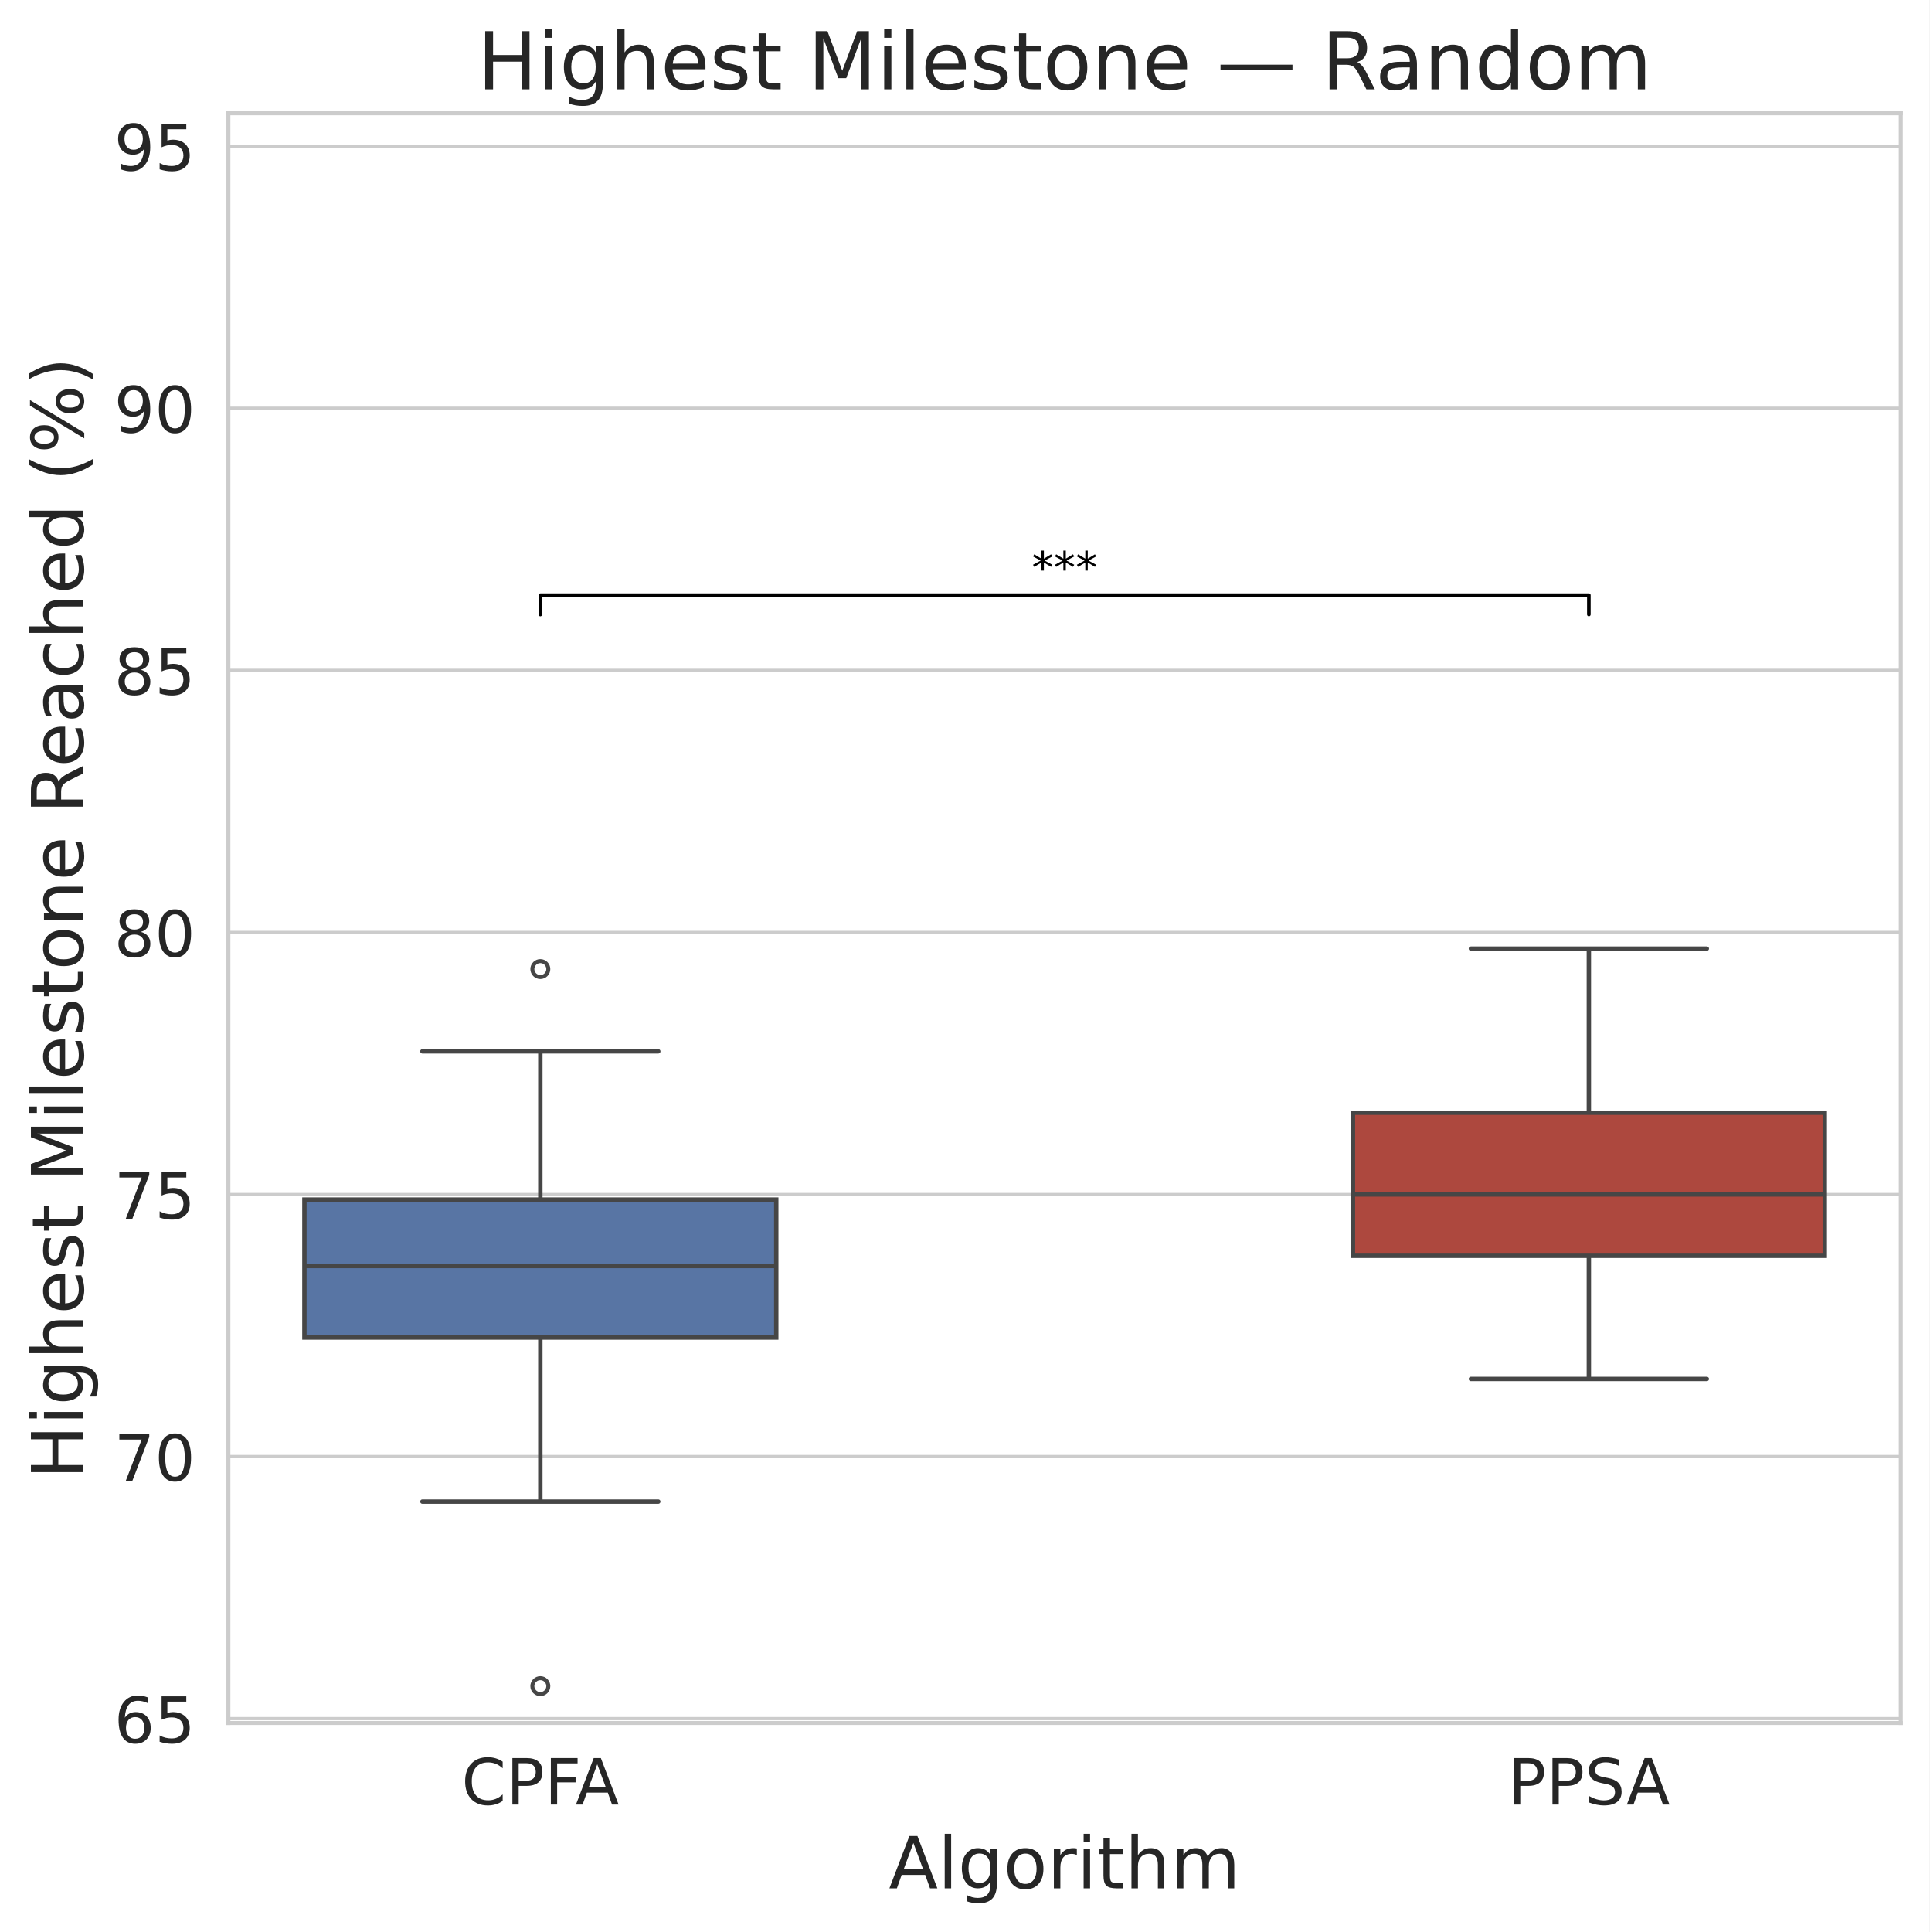
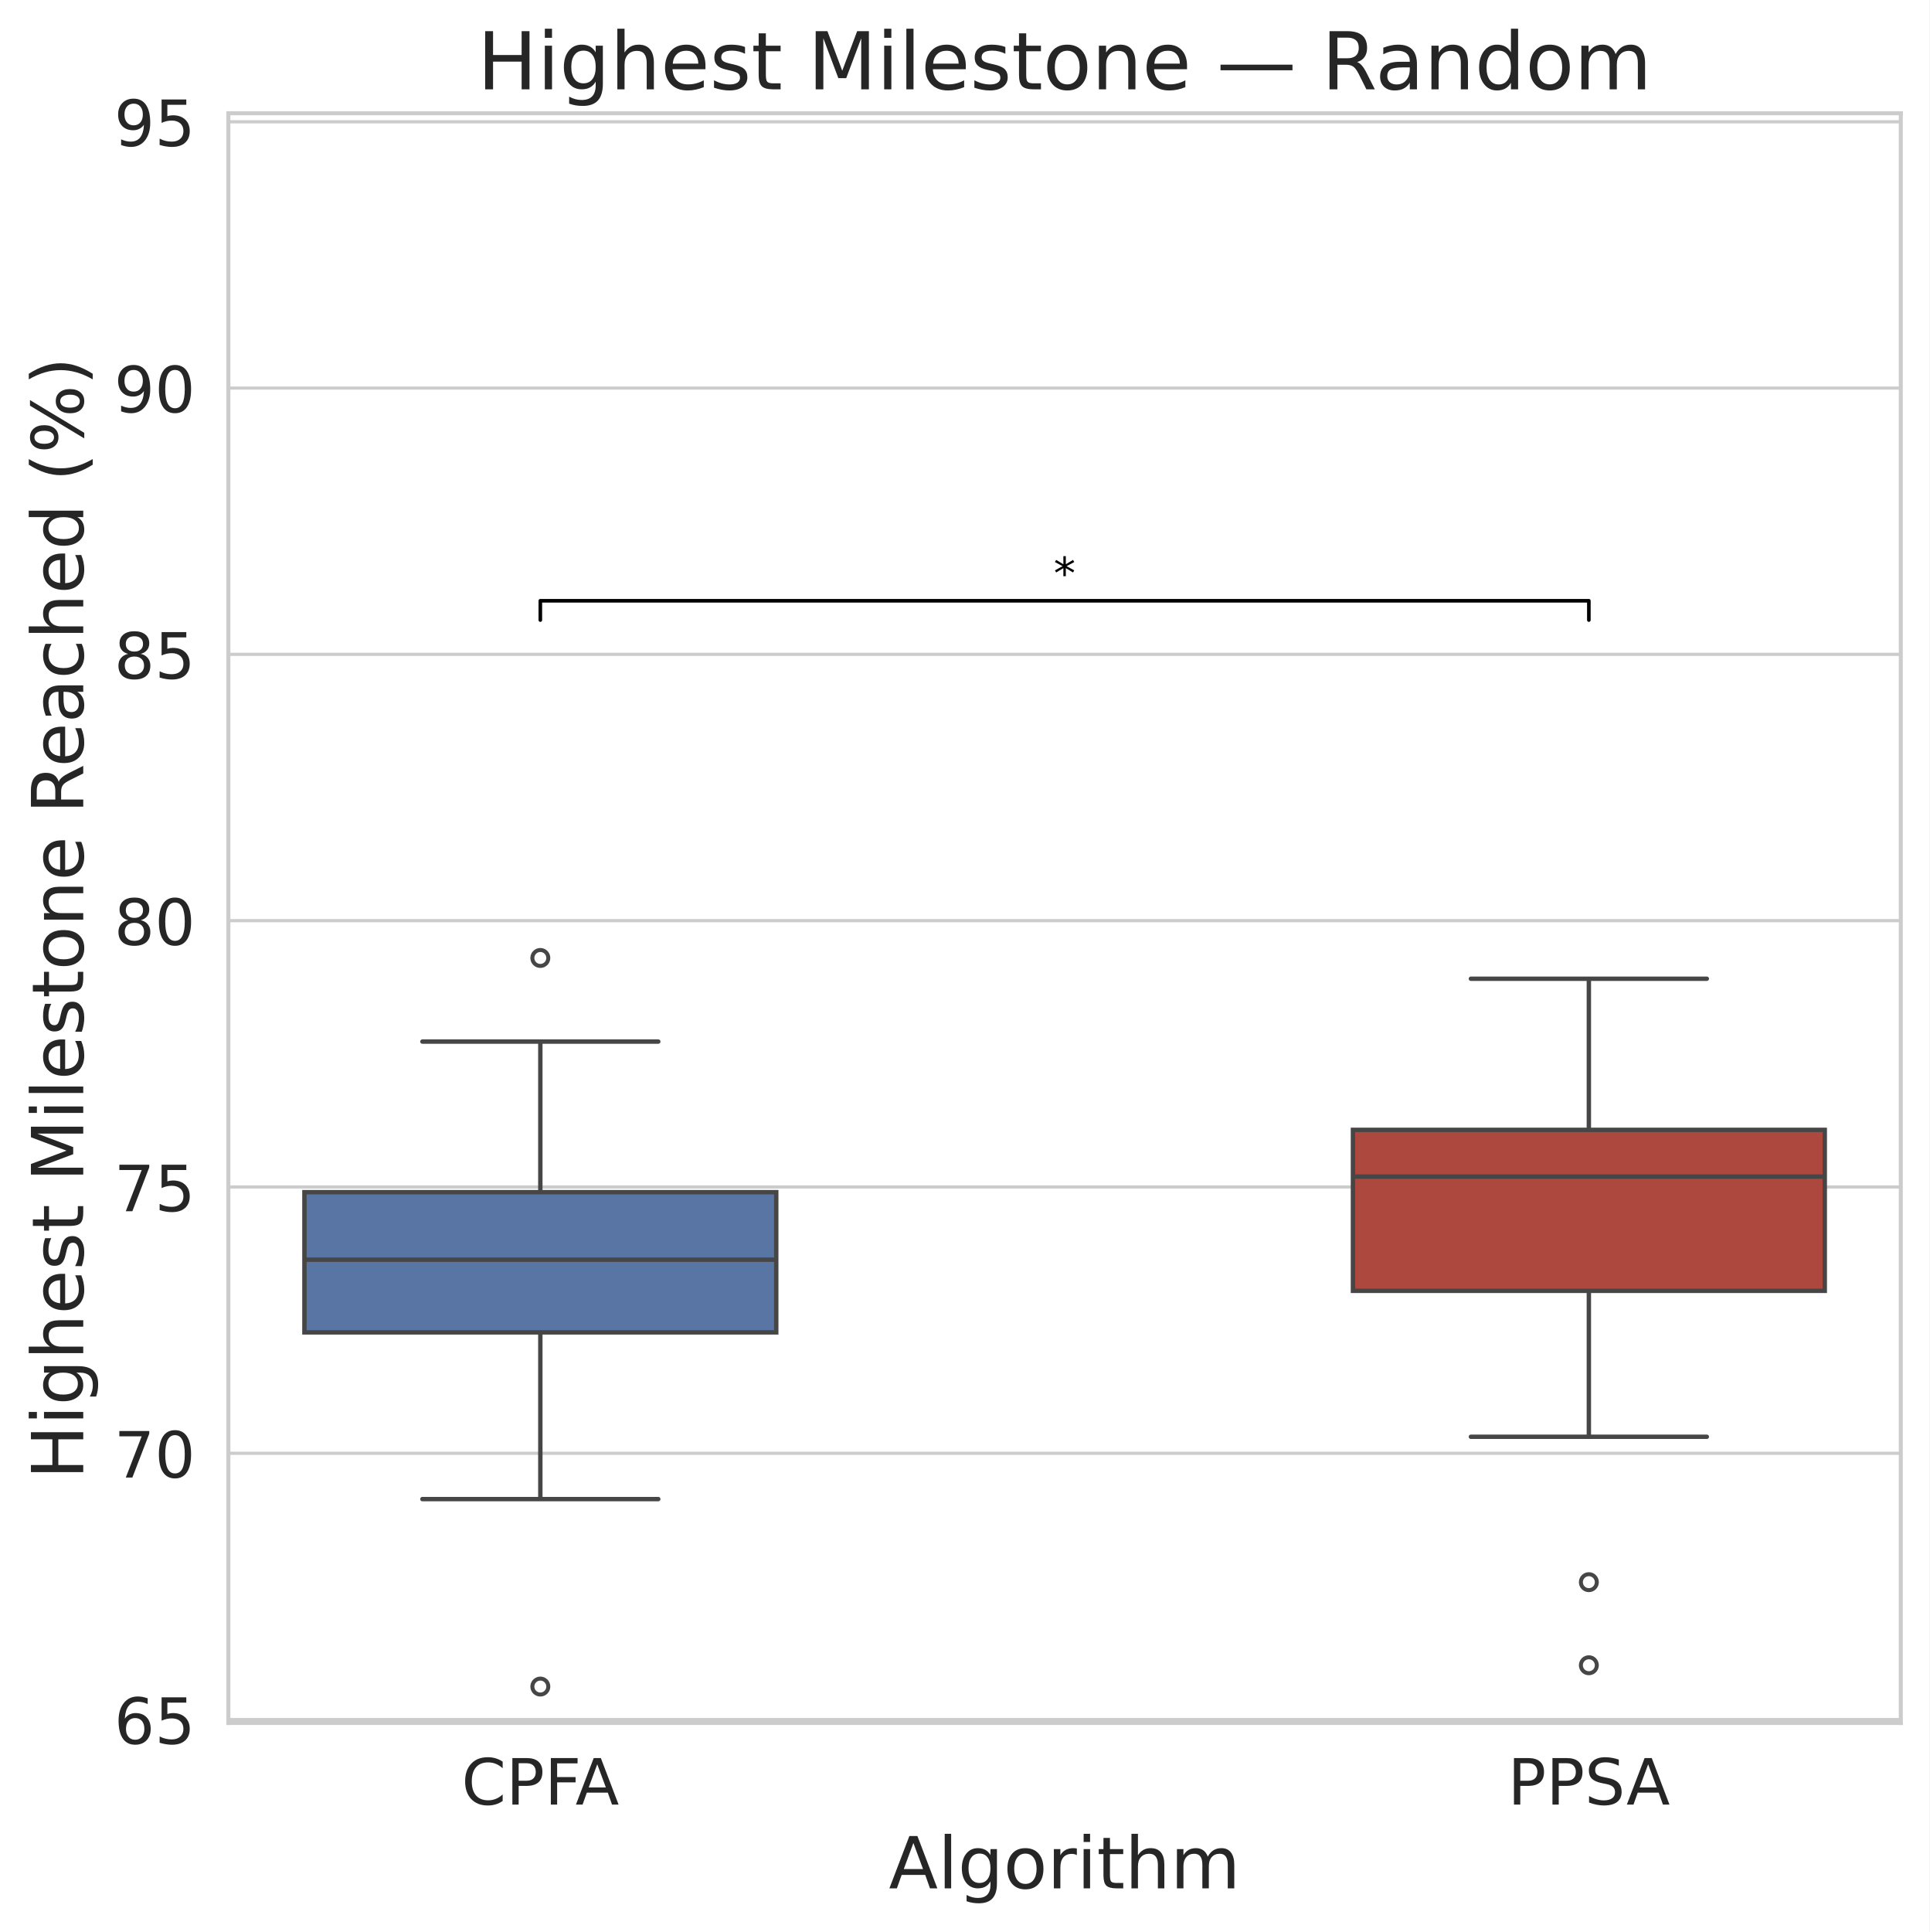
<svg xmlns="http://www.w3.org/2000/svg" xmlns:xlink="http://www.w3.org/1999/xlink" width="483.911pt" height="484.423pt" viewBox="0 0 483.911 484.423" version="1.1">
  <defs>
    <style type="text/css">*{stroke-linejoin: round; stroke-linecap: butt}</style>
  </defs>
  <g id="figure_1">
    <g id="patch_1">
      <path d="M 0 484.423  L 483.911 484.423  L 483.911 0  L 0 0  z " style="fill: #ffffff" />
    </g>
    <g id="axes_1">
      <g id="patch_2">
        <path d="M 57.281 432.017  L 476.711 432.017  L 476.711 28.397  L 57.281 28.397  z " style="fill: #ffffff" />
      </g>
      <g id="matplotlib.axis_1">
        <g id="xtick_1">
          <g id="text_1">
            <g style="fill: #262626" transform="translate(115.7591 452.4744) scale(0.16 -0.16)">
              <defs>
                <path id="DejaVuSans-43" d="M 4122 4306  L 4122 3641  Q 3803 3938 3442 4084  Q 3081 4231 2675 4231  Q 1875 4231 1450 3742  Q 1025 3253 1025 2328  Q 1025 1406 1450 917  Q 1875 428 2675 428  Q 3081 428 3442 575  Q 3803 722 4122 1019  L 4122 359  Q 3791 134 3420 21  Q 3050 -91 2638 -91  Q 1578 -91 968 557  Q 359 1206 359 2328  Q 359 3453 968 4101  Q 1578 4750 2638 4750  Q 3056 4750 3426 4639  Q 3797 4528 4122 4306  z " transform="scale(0.015625)" />
                <path id="DejaVuSans-50" d="M 1259 4147  L 1259 2394  L 2053 2394  Q 2494 2394 2734 2622  Q 2975 2850 2975 3272  Q 2975 3691 2734 3919  Q 2494 4147 2053 4147  L 1259 4147  z M 628 4666  L 2053 4666  Q 2838 4666 3239 4311  Q 3641 3956 3641 3272  Q 3641 2581 3239 2228  Q 2838 1875 2053 1875  L 1259 1875  L 1259 0  L 628 0  L 628 4666  z " transform="scale(0.015625)" />
                <path id="DejaVuSans-46" d="M 628 4666  L 3309 4666  L 3309 4134  L 1259 4134  L 1259 2759  L 3109 2759  L 3109 2228  L 1259 2228  L 1259 0  L 628 0  L 628 4666  z " transform="scale(0.015625)" />
                <path id="DejaVuSans-41" d="M 2188 4044  L 1331 1722  L 3047 1722  L 2188 4044  z M 1831 4666  L 2547 4666  L 4325 0  L 3669 0  L 3244 1197  L 1141 1197  L 716 0  L 50 0  L 1831 4666  z " transform="scale(0.015625)" />
              </defs>
              <use xlink:href="#DejaVuSans-43" />
              <use xlink:href="#DejaVuSans-50" transform="translate(69.82422 0)" />
              <use xlink:href="#DejaVuSans-46" transform="translate(130.127 0)" />
              <use xlink:href="#DejaVuSans-41" transform="translate(178.5215 0)" />
            </g>
          </g>
        </g>
        <g id="xtick_2">
          <g id="text_2">
            <g style="fill: #262626" transform="translate(378.1296 452.4744) scale(0.16 -0.16)">
              <defs>
                <path id="DejaVuSans-53" d="M 3425 4513  L 3425 3897  Q 3066 4069 2747 4153  Q 2428 4238 2131 4238  Q 1616 4238 1336 4038  Q 1056 3838 1056 3469  Q 1056 3159 1242 3001  Q 1428 2844 1947 2747  L 2328 2669  Q 3034 2534 3370 2195  Q 3706 1856 3706 1288  Q 3706 609 3251 259  Q 2797 -91 1919 -91  Q 1588 -91 1214 -16  Q 841 59 441 206  L 441 856  Q 825 641 1194 531  Q 1563 422 1919 422  Q 2459 422 2753 634  Q 3047 847 3047 1241  Q 3047 1584 2836 1778  Q 2625 1972 2144 2069  L 1759 2144  Q 1053 2284 737 2584  Q 422 2884 422 3419  Q 422 4038 858 4394  Q 1294 4750 2059 4750  Q 2388 4750 2728 4690  Q 3069 4631 3425 4513  z " transform="scale(0.015625)" />
              </defs>
              <use xlink:href="#DejaVuSans-50" />
              <use xlink:href="#DejaVuSans-50" transform="translate(60.30273 0)" />
              <use xlink:href="#DejaVuSans-53" transform="translate(120.6055 0)" />
              <use xlink:href="#DejaVuSans-41" transform="translate(185.957 0)" />
            </g>
          </g>
        </g>
        <g id="text_3">
          <g style="fill: #262626" transform="translate(222.9195 473.4791) scale(0.18 -0.18)">
            <defs>
              <path id="DejaVuSans-6c" d="M 603 4863  L 1178 4863  L 1178 0  L 603 0  L 603 4863  z " transform="scale(0.015625)" />
              <path id="DejaVuSans-67" d="M 2906 1791  Q 2906 2416 2648 2759  Q 2391 3103 1925 3103  Q 1463 3103 1205 2759  Q 947 2416 947 1791  Q 947 1169 1205 825  Q 1463 481 1925 481  Q 2391 481 2648 825  Q 2906 1169 2906 1791  z M 3481 434  Q 3481 -459 3084 -895  Q 2688 -1331 1869 -1331  Q 1566 -1331 1297 -1286  Q 1028 -1241 775 -1147  L 775 -588  Q 1028 -725 1275 -790  Q 1522 -856 1778 -856  Q 2344 -856 2625 -561  Q 2906 -266 2906 331  L 2906 616  Q 2728 306 2450 153  Q 2172 0 1784 0  Q 1141 0 747 490  Q 353 981 353 1791  Q 353 2603 747 3093  Q 1141 3584 1784 3584  Q 2172 3584 2450 3431  Q 2728 3278 2906 2969  L 2906 3500  L 3481 3500  L 3481 434  z " transform="scale(0.015625)" />
              <path id="DejaVuSans-6f" d="M 1959 3097  Q 1497 3097 1228 2736  Q 959 2375 959 1747  Q 959 1119 1226 758  Q 1494 397 1959 397  Q 2419 397 2687 759  Q 2956 1122 2956 1747  Q 2956 2369 2687 2733  Q 2419 3097 1959 3097  z M 1959 3584  Q 2709 3584 3137 3096  Q 3566 2609 3566 1747  Q 3566 888 3137 398  Q 2709 -91 1959 -91  Q 1206 -91 779 398  Q 353 888 353 1747  Q 353 2609 779 3096  Q 1206 3584 1959 3584  z " transform="scale(0.015625)" />
              <path id="DejaVuSans-72" d="M 2631 2963  Q 2534 3019 2420 3045  Q 2306 3072 2169 3072  Q 1681 3072 1420 2755  Q 1159 2438 1159 1844  L 1159 0  L 581 0  L 581 3500  L 1159 3500  L 1159 2956  Q 1341 3275 1631 3429  Q 1922 3584 2338 3584  Q 2397 3584 2469 3576  Q 2541 3569 2628 3553  L 2631 2963  z " transform="scale(0.015625)" />
              <path id="DejaVuSans-69" d="M 603 3500  L 1178 3500  L 1178 0  L 603 0  L 603 3500  z M 603 4863  L 1178 4863  L 1178 4134  L 603 4134  L 603 4863  z " transform="scale(0.015625)" />
              <path id="DejaVuSans-74" d="M 1172 4494  L 1172 3500  L 2356 3500  L 2356 3053  L 1172 3053  L 1172 1153  Q 1172 725 1289 603  Q 1406 481 1766 481  L 2356 481  L 2356 0  L 1766 0  Q 1100 0 847 248  Q 594 497 594 1153  L 594 3053  L 172 3053  L 172 3500  L 594 3500  L 594 4494  L 1172 4494  z " transform="scale(0.015625)" />
              <path id="DejaVuSans-68" d="M 3513 2113  L 3513 0  L 2938 0  L 2938 2094  Q 2938 2591 2744 2837  Q 2550 3084 2163 3084  Q 1697 3084 1428 2787  Q 1159 2491 1159 1978  L 1159 0  L 581 0  L 581 4863  L 1159 4863  L 1159 2956  Q 1366 3272 1645 3428  Q 1925 3584 2291 3584  Q 2894 3584 3203 3211  Q 3513 2838 3513 2113  z " transform="scale(0.015625)" />
              <path id="DejaVuSans-6d" d="M 3328 2828  Q 3544 3216 3844 3400  Q 4144 3584 4550 3584  Q 5097 3584 5394 3201  Q 5691 2819 5691 2113  L 5691 0  L 5113 0  L 5113 2094  Q 5113 2597 4934 2840  Q 4756 3084 4391 3084  Q 3944 3084 3684 2787  Q 3425 2491 3425 1978  L 3425 0  L 2847 0  L 2847 2094  Q 2847 2600 2669 2842  Q 2491 3084 2119 3084  Q 1678 3084 1418 2786  Q 1159 2488 1159 1978  L 1159 0  L 581 0  L 581 3500  L 1159 3500  L 1159 2956  Q 1356 3278 1631 3431  Q 1906 3584 2284 3584  Q 2666 3584 2933 3390  Q 3200 3197 3328 2828  z " transform="scale(0.015625)" />
            </defs>
            <use xlink:href="#DejaVuSans-41" />
            <use xlink:href="#DejaVuSans-6c" transform="translate(68.4082 0)" />
            <use xlink:href="#DejaVuSans-67" transform="translate(96.19141 0)" />
            <use xlink:href="#DejaVuSans-6f" transform="translate(159.668 0)" />
            <use xlink:href="#DejaVuSans-72" transform="translate(220.8496 0)" />
            <use xlink:href="#DejaVuSans-69" transform="translate(261.9629 0)" />
            <use xlink:href="#DejaVuSans-74" transform="translate(289.7461 0)" />
            <use xlink:href="#DejaVuSans-68" transform="translate(328.9551 0)" />
            <use xlink:href="#DejaVuSans-6d" transform="translate(392.334 0)" />
          </g>
        </g>
      </g>
      <g id="matplotlib.axis_2">
        <g id="ytick_1">
          <g id="line2d_1">
-             <path d="M 57.281 430.919  L 476.711 430.919  " clip-path="url(#p1317fec017)" style="fill: none; stroke: #cccccc; stroke-width: 0.8; stroke-linecap: round" />
+             <path d="M 57.281 431.162  L 476.711 431.162  " clip-path="url(#pfc8e6a5d94)" style="fill: none; stroke: #cccccc; stroke-width: 0.8; stroke-linecap: round" />
          </g>
          <g id="text_4">
-             <g style="fill: #262626" transform="translate(28.62063 436.9982) scale(0.16 -0.16)">
+             <g style="fill: #262626" transform="translate(28.62063 437.241) scale(0.16 -0.16)">
              <defs>
                <path id="DejaVuSans-36" d="M 2113 2584  Q 1688 2584 1439 2293  Q 1191 2003 1191 1497  Q 1191 994 1439 701  Q 1688 409 2113 409  Q 2538 409 2786 701  Q 3034 994 3034 1497  Q 3034 2003 2786 2293  Q 2538 2584 2113 2584  z M 3366 4563  L 3366 3988  Q 3128 4100 2886 4159  Q 2644 4219 2406 4219  Q 1781 4219 1451 3797  Q 1122 3375 1075 2522  Q 1259 2794 1537 2939  Q 1816 3084 2150 3084  Q 2853 3084 3261 2657  Q 3669 2231 3669 1497  Q 3669 778 3244 343  Q 2819 -91 2113 -91  Q 1303 -91 875 529  Q 447 1150 447 2328  Q 447 3434 972 4092  Q 1497 4750 2381 4750  Q 2619 4750 2861 4703  Q 3103 4656 3366 4563  z " transform="scale(0.015625)" />
                <path id="DejaVuSans-35" d="M 691 4666  L 3169 4666  L 3169 4134  L 1269 4134  L 1269 2991  Q 1406 3038 1543 3061  Q 1681 3084 1819 3084  Q 2600 3084 3056 2656  Q 3513 2228 3513 1497  Q 3513 744 3044 326  Q 2575 -91 1722 -91  Q 1428 -91 1123 -41  Q 819 9 494 109  L 494 744  Q 775 591 1075 516  Q 1375 441 1709 441  Q 2250 441 2565 725  Q 2881 1009 2881 1497  Q 2881 1984 2565 2268  Q 2250 2553 1709 2553  Q 1456 2553 1204 2497  Q 953 2441 691 2322  L 691 4666  z " transform="scale(0.015625)" />
              </defs>
              <use xlink:href="#DejaVuSans-36" />
              <use xlink:href="#DejaVuSans-35" transform="translate(63.62305 0)" />
            </g>
          </g>
        </g>
        <g id="ytick_2">
          <g id="line2d_2">
-             <path d="M 57.281 365.208  L 476.711 365.208  " clip-path="url(#p1317fec017)" style="fill: none; stroke: #cccccc; stroke-width: 0.8; stroke-linecap: round" />
+             <path d="M 57.281 364.391  L 476.711 364.391  " clip-path="url(#pfc8e6a5d94)" style="fill: none; stroke: #cccccc; stroke-width: 0.8; stroke-linecap: round" />
          </g>
          <g id="text_5">
-             <g style="fill: #262626" transform="translate(28.62063 371.2867) scale(0.16 -0.16)">
+             <g style="fill: #262626" transform="translate(28.62063 370.4695) scale(0.16 -0.16)">
              <defs>
                <path id="DejaVuSans-37" d="M 525 4666  L 3525 4666  L 3525 4397  L 1831 0  L 1172 0  L 2766 4134  L 525 4134  L 525 4666  z " transform="scale(0.015625)" />
                <path id="DejaVuSans-30" d="M 2034 4250  Q 1547 4250 1301 3770  Q 1056 3291 1056 2328  Q 1056 1369 1301 889  Q 1547 409 2034 409  Q 2525 409 2770 889  Q 3016 1369 3016 2328  Q 3016 3291 2770 3770  Q 2525 4250 2034 4250  z M 2034 4750  Q 2819 4750 3233 4129  Q 3647 3509 3647 2328  Q 3647 1150 3233 529  Q 2819 -91 2034 -91  Q 1250 -91 836 529  Q 422 1150 422 2328  Q 422 3509 836 4129  Q 1250 4750 2034 4750  z " transform="scale(0.015625)" />
              </defs>
              <use xlink:href="#DejaVuSans-37" />
              <use xlink:href="#DejaVuSans-30" transform="translate(63.62305 0)" />
            </g>
          </g>
        </g>
        <g id="ytick_3">
          <g id="line2d_3">
-             <path d="M 57.281 299.496  L 476.711 299.496  " clip-path="url(#p1317fec017)" style="fill: none; stroke: #cccccc; stroke-width: 0.8; stroke-linecap: round" />
+             <path d="M 57.281 297.619  L 476.711 297.619  " clip-path="url(#pfc8e6a5d94)" style="fill: none; stroke: #cccccc; stroke-width: 0.8; stroke-linecap: round" />
          </g>
          <g id="text_6">
-             <g style="fill: #262626" transform="translate(28.62063 305.5752) scale(0.16 -0.16)">
+             <g style="fill: #262626" transform="translate(28.62063 303.6981) scale(0.16 -0.16)">
              <use xlink:href="#DejaVuSans-37" />
              <use xlink:href="#DejaVuSans-35" transform="translate(63.62305 0)" />
            </g>
          </g>
        </g>
        <g id="ytick_4">
          <g id="line2d_4">
-             <path d="M 57.281 233.785  L 476.711 233.785  " clip-path="url(#p1317fec017)" style="fill: none; stroke: #cccccc; stroke-width: 0.8; stroke-linecap: round" />
+             <path d="M 57.281 230.848  L 476.711 230.848  " clip-path="url(#pfc8e6a5d94)" style="fill: none; stroke: #cccccc; stroke-width: 0.8; stroke-linecap: round" />
          </g>
          <g id="text_7">
-             <g style="fill: #262626" transform="translate(28.62063 239.8636) scale(0.16 -0.16)">
+             <g style="fill: #262626" transform="translate(28.62063 236.9266) scale(0.16 -0.16)">
              <defs>
                <path id="DejaVuSans-38" d="M 2034 2216  Q 1584 2216 1326 1975  Q 1069 1734 1069 1313  Q 1069 891 1326 650  Q 1584 409 2034 409  Q 2484 409 2743 651  Q 3003 894 3003 1313  Q 3003 1734 2745 1975  Q 2488 2216 2034 2216  z M 1403 2484  Q 997 2584 770 2862  Q 544 3141 544 3541  Q 544 4100 942 4425  Q 1341 4750 2034 4750  Q 2731 4750 3128 4425  Q 3525 4100 3525 3541  Q 3525 3141 3298 2862  Q 3072 2584 2669 2484  Q 3125 2378 3379 2068  Q 3634 1759 3634 1313  Q 3634 634 3220 271  Q 2806 -91 2034 -91  Q 1263 -91 848 271  Q 434 634 434 1313  Q 434 1759 690 2068  Q 947 2378 1403 2484  z M 1172 3481  Q 1172 3119 1398 2916  Q 1625 2713 2034 2713  Q 2441 2713 2670 2916  Q 2900 3119 2900 3481  Q 2900 3844 2670 4047  Q 2441 4250 2034 4250  Q 1625 4250 1398 4047  Q 1172 3844 1172 3481  z " transform="scale(0.015625)" />
              </defs>
              <use xlink:href="#DejaVuSans-38" />
              <use xlink:href="#DejaVuSans-30" transform="translate(63.62305 0)" />
            </g>
          </g>
        </g>
        <g id="ytick_5">
          <g id="line2d_5">
-             <path d="M 57.281 168.073  L 476.711 168.073  " clip-path="url(#p1317fec017)" style="fill: none; stroke: #cccccc; stroke-width: 0.8; stroke-linecap: round" />
+             <path d="M 57.281 164.076  L 476.711 164.076  " clip-path="url(#pfc8e6a5d94)" style="fill: none; stroke: #cccccc; stroke-width: 0.8; stroke-linecap: round" />
          </g>
          <g id="text_8">
-             <g style="fill: #262626" transform="translate(28.62063 174.1521) scale(0.16 -0.16)">
+             <g style="fill: #262626" transform="translate(28.62063 170.1552) scale(0.16 -0.16)">
              <use xlink:href="#DejaVuSans-38" />
              <use xlink:href="#DejaVuSans-35" transform="translate(63.62305 0)" />
            </g>
          </g>
        </g>
        <g id="ytick_6">
          <g id="line2d_6">
-             <path d="M 57.281 102.362  L 476.711 102.362  " clip-path="url(#p1317fec017)" style="fill: none; stroke: #cccccc; stroke-width: 0.8; stroke-linecap: round" />
+             <path d="M 57.281 97.305  L 476.711 97.305  " clip-path="url(#pfc8e6a5d94)" style="fill: none; stroke: #cccccc; stroke-width: 0.8; stroke-linecap: round" />
          </g>
          <g id="text_9">
-             <g style="fill: #262626" transform="translate(28.62063 108.4405) scale(0.16 -0.16)">
+             <g style="fill: #262626" transform="translate(28.62063 103.3838) scale(0.16 -0.16)">
              <defs>
                <path id="DejaVuSans-39" d="M 703 97  L 703 672  Q 941 559 1184 500  Q 1428 441 1663 441  Q 2288 441 2617 861  Q 2947 1281 2994 2138  Q 2813 1869 2534 1725  Q 2256 1581 1919 1581  Q 1219 1581 811 2004  Q 403 2428 403 3163  Q 403 3881 828 4315  Q 1253 4750 1959 4750  Q 2769 4750 3195 4129  Q 3622 3509 3622 2328  Q 3622 1225 3098 567  Q 2575 -91 1691 -91  Q 1453 -91 1209 -44  Q 966 3 703 97  z M 1959 2075  Q 2384 2075 2632 2365  Q 2881 2656 2881 3163  Q 2881 3666 2632 3958  Q 2384 4250 1959 4250  Q 1534 4250 1286 3958  Q 1038 3666 1038 3163  Q 1038 2656 1286 2365  Q 1534 2075 1959 2075  z " transform="scale(0.015625)" />
              </defs>
              <use xlink:href="#DejaVuSans-39" />
              <use xlink:href="#DejaVuSans-30" transform="translate(63.62305 0)" />
            </g>
          </g>
        </g>
        <g id="ytick_7">
          <g id="line2d_7">
-             <path d="M 57.281 36.65  L 476.711 36.65  " clip-path="url(#p1317fec017)" style="fill: none; stroke: #cccccc; stroke-width: 0.8; stroke-linecap: round" />
+             <path d="M 57.281 30.534  L 476.711 30.534  " clip-path="url(#pfc8e6a5d94)" style="fill: none; stroke: #cccccc; stroke-width: 0.8; stroke-linecap: round" />
          </g>
          <g id="text_10">
-             <g style="fill: #262626" transform="translate(28.62063 42.72899) scale(0.16 -0.16)">
+             <g style="fill: #262626" transform="translate(28.62063 36.61231) scale(0.16 -0.16)">
              <use xlink:href="#DejaVuSans-39" />
              <use xlink:href="#DejaVuSans-35" transform="translate(63.62305 0)" />
            </g>
          </g>
        </g>
        <g id="text_11">
          <g style="fill: #262626" transform="translate(20.87719 370.8769) rotate(-90) scale(0.18 -0.18)">
            <defs>
              <path id="DejaVuSans-48" d="M 628 4666  L 1259 4666  L 1259 2753  L 3553 2753  L 3553 4666  L 4184 4666  L 4184 0  L 3553 0  L 3553 2222  L 1259 2222  L 1259 0  L 628 0  L 628 4666  z " transform="scale(0.015625)" />
              <path id="DejaVuSans-65" d="M 3597 1894  L 3597 1613  L 953 1613  Q 991 1019 1311 708  Q 1631 397 2203 397  Q 2534 397 2845 478  Q 3156 559 3463 722  L 3463 178  Q 3153 47 2828 -22  Q 2503 -91 2169 -91  Q 1331 -91 842 396  Q 353 884 353 1716  Q 353 2575 817 3079  Q 1281 3584 2069 3584  Q 2775 3584 3186 3129  Q 3597 2675 3597 1894  z M 3022 2063  Q 3016 2534 2758 2815  Q 2500 3097 2075 3097  Q 1594 3097 1305 2825  Q 1016 2553 972 2059  L 3022 2063  z " transform="scale(0.015625)" />
              <path id="DejaVuSans-73" d="M 2834 3397  L 2834 2853  Q 2591 2978 2328 3040  Q 2066 3103 1784 3103  Q 1356 3103 1142 2972  Q 928 2841 928 2578  Q 928 2378 1081 2264  Q 1234 2150 1697 2047  L 1894 2003  Q 2506 1872 2764 1633  Q 3022 1394 3022 966  Q 3022 478 2636 193  Q 2250 -91 1575 -91  Q 1294 -91 989 -36  Q 684 19 347 128  L 347 722  Q 666 556 975 473  Q 1284 391 1588 391  Q 1994 391 2212 530  Q 2431 669 2431 922  Q 2431 1156 2273 1281  Q 2116 1406 1581 1522  L 1381 1569  Q 847 1681 609 1914  Q 372 2147 372 2553  Q 372 3047 722 3315  Q 1072 3584 1716 3584  Q 2034 3584 2315 3537  Q 2597 3491 2834 3397  z " transform="scale(0.015625)" />
              <path id="DejaVuSans-20" transform="scale(0.015625)" />
              <path id="DejaVuSans-4d" d="M 628 4666  L 1569 4666  L 2759 1491  L 3956 4666  L 4897 4666  L 4897 0  L 4281 0  L 4281 4097  L 3078 897  L 2444 897  L 1241 4097  L 1241 0  L 628 0  L 628 4666  z " transform="scale(0.015625)" />
              <path id="DejaVuSans-6e" d="M 3513 2113  L 3513 0  L 2938 0  L 2938 2094  Q 2938 2591 2744 2837  Q 2550 3084 2163 3084  Q 1697 3084 1428 2787  Q 1159 2491 1159 1978  L 1159 0  L 581 0  L 581 3500  L 1159 3500  L 1159 2956  Q 1366 3272 1645 3428  Q 1925 3584 2291 3584  Q 2894 3584 3203 3211  Q 3513 2838 3513 2113  z " transform="scale(0.015625)" />
              <path id="DejaVuSans-52" d="M 2841 2188  Q 3044 2119 3236 1894  Q 3428 1669 3622 1275  L 4263 0  L 3584 0  L 2988 1197  Q 2756 1666 2539 1819  Q 2322 1972 1947 1972  L 1259 1972  L 1259 0  L 628 0  L 628 4666  L 2053 4666  Q 2853 4666 3247 4331  Q 3641 3997 3641 3322  Q 3641 2881 3436 2590  Q 3231 2300 2841 2188  z M 1259 4147  L 1259 2491  L 2053 2491  Q 2509 2491 2742 2702  Q 2975 2913 2975 3322  Q 2975 3731 2742 3939  Q 2509 4147 2053 4147  L 1259 4147  z " transform="scale(0.015625)" />
              <path id="DejaVuSans-61" d="M 2194 1759  Q 1497 1759 1228 1600  Q 959 1441 959 1056  Q 959 750 1161 570  Q 1363 391 1709 391  Q 2188 391 2477 730  Q 2766 1069 2766 1631  L 2766 1759  L 2194 1759  z M 3341 1997  L 3341 0  L 2766 0  L 2766 531  Q 2569 213 2275 61  Q 1981 -91 1556 -91  Q 1019 -91 701 211  Q 384 513 384 1019  Q 384 1609 779 1909  Q 1175 2209 1959 2209  L 2766 2209  L 2766 2266  Q 2766 2663 2505 2880  Q 2244 3097 1772 3097  Q 1472 3097 1187 3025  Q 903 2953 641 2809  L 641 3341  Q 956 3463 1253 3523  Q 1550 3584 1831 3584  Q 2591 3584 2966 3190  Q 3341 2797 3341 1997  z " transform="scale(0.015625)" />
              <path id="DejaVuSans-63" d="M 3122 3366  L 3122 2828  Q 2878 2963 2633 3030  Q 2388 3097 2138 3097  Q 1578 3097 1268 2742  Q 959 2388 959 1747  Q 959 1106 1268 751  Q 1578 397 2138 397  Q 2388 397 2633 464  Q 2878 531 3122 666  L 3122 134  Q 2881 22 2623 -34  Q 2366 -91 2075 -91  Q 1284 -91 818 406  Q 353 903 353 1747  Q 353 2603 823 3093  Q 1294 3584 2113 3584  Q 2378 3584 2631 3529  Q 2884 3475 3122 3366  z " transform="scale(0.015625)" />
              <path id="DejaVuSans-64" d="M 2906 2969  L 2906 4863  L 3481 4863  L 3481 0  L 2906 0  L 2906 525  Q 2725 213 2448 61  Q 2172 -91 1784 -91  Q 1150 -91 751 415  Q 353 922 353 1747  Q 353 2572 751 3078  Q 1150 3584 1784 3584  Q 2172 3584 2448 3432  Q 2725 3281 2906 2969  z M 947 1747  Q 947 1113 1208 752  Q 1469 391 1925 391  Q 2381 391 2643 752  Q 2906 1113 2906 1747  Q 2906 2381 2643 2742  Q 2381 3103 1925 3103  Q 1469 3103 1208 2742  Q 947 2381 947 1747  z " transform="scale(0.015625)" />
              <path id="DejaVuSans-28" d="M 1984 4856  Q 1566 4138 1362 3434  Q 1159 2731 1159 2009  Q 1159 1288 1364 580  Q 1569 -128 1984 -844  L 1484 -844  Q 1016 -109 783 600  Q 550 1309 550 2009  Q 550 2706 781 3412  Q 1013 4119 1484 4856  L 1984 4856  z " transform="scale(0.015625)" />
              <path id="DejaVuSans-25" d="M 4653 2053  Q 4381 2053 4226 1822  Q 4072 1591 4072 1178  Q 4072 772 4226 539  Q 4381 306 4653 306  Q 4919 306 5073 539  Q 5228 772 5228 1178  Q 5228 1588 5073 1820  Q 4919 2053 4653 2053  z M 4653 2450  Q 5147 2450 5437 2106  Q 5728 1763 5728 1178  Q 5728 594 5436 251  Q 5144 -91 4653 -91  Q 4153 -91 3862 251  Q 3572 594 3572 1178  Q 3572 1766 3864 2108  Q 4156 2450 4653 2450  z M 1428 4353  Q 1159 4353 1004 4120  Q 850 3888 850 3481  Q 850 3069 1003 2837  Q 1156 2606 1428 2606  Q 1700 2606 1854 2837  Q 2009 3069 2009 3481  Q 2009 3884 1853 4118  Q 1697 4353 1428 4353  z M 4250 4750  L 4750 4750  L 1831 -91  L 1331 -91  L 4250 4750  z M 1428 4750  Q 1922 4750 2215 4408  Q 2509 4066 2509 3481  Q 2509 2891 2217 2550  Q 1925 2209 1428 2209  Q 931 2209 642 2551  Q 353 2894 353 3481  Q 353 4063 643 4406  Q 934 4750 1428 4750  z " transform="scale(0.015625)" />
              <path id="DejaVuSans-29" d="M 513 4856  L 1013 4856  Q 1481 4119 1714 3412  Q 1947 2706 1947 2009  Q 1947 1309 1714 600  Q 1481 -109 1013 -844  L 513 -844  Q 928 -128 1133 580  Q 1338 1288 1338 2009  Q 1338 2731 1133 3434  Q 928 4138 513 4856  z " transform="scale(0.015625)" />
            </defs>
            <use xlink:href="#DejaVuSans-48" />
            <use xlink:href="#DejaVuSans-69" transform="translate(75.19531 0)" />
            <use xlink:href="#DejaVuSans-67" transform="translate(102.9785 0)" />
            <use xlink:href="#DejaVuSans-68" transform="translate(166.4551 0)" />
            <use xlink:href="#DejaVuSans-65" transform="translate(229.834 0)" />
            <use xlink:href="#DejaVuSans-73" transform="translate(291.3574 0)" />
            <use xlink:href="#DejaVuSans-74" transform="translate(343.457 0)" />
            <use xlink:href="#DejaVuSans-20" transform="translate(382.666 0)" />
            <use xlink:href="#DejaVuSans-4d" transform="translate(414.4531 0)" />
            <use xlink:href="#DejaVuSans-69" transform="translate(500.7324 0)" />
            <use xlink:href="#DejaVuSans-6c" transform="translate(528.5156 0)" />
            <use xlink:href="#DejaVuSans-65" transform="translate(556.2988 0)" />
            <use xlink:href="#DejaVuSans-73" transform="translate(617.8223 0)" />
            <use xlink:href="#DejaVuSans-74" transform="translate(669.9219 0)" />
            <use xlink:href="#DejaVuSans-6f" transform="translate(709.1309 0)" />
            <use xlink:href="#DejaVuSans-6e" transform="translate(770.3125 0)" />
            <use xlink:href="#DejaVuSans-65" transform="translate(833.6914 0)" />
            <use xlink:href="#DejaVuSans-20" transform="translate(895.2148 0)" />
            <use xlink:href="#DejaVuSans-52" transform="translate(927.002 0)" />
            <use xlink:href="#DejaVuSans-65" transform="translate(991.9844 0)" />
            <use xlink:href="#DejaVuSans-61" transform="translate(1053.508 0)" />
            <use xlink:href="#DejaVuSans-63" transform="translate(1114.787 0)" />
            <use xlink:href="#DejaVuSans-68" transform="translate(1169.768 0)" />
            <use xlink:href="#DejaVuSans-65" transform="translate(1233.146 0)" />
            <use xlink:href="#DejaVuSans-64" transform="translate(1294.67 0)" />
            <use xlink:href="#DejaVuSans-20" transform="translate(1358.146 0)" />
            <use xlink:href="#DejaVuSans-28" transform="translate(1389.934 0)" />
            <use xlink:href="#DejaVuSans-25" transform="translate(1428.947 0)" />
            <use xlink:href="#DejaVuSans-29" transform="translate(1523.967 0)" />
          </g>
        </g>
      </g>
      <g id="patch_3">
-         <path d="M 76.346 335.375  L 194.68 335.375  L 194.68 300.778  L 76.346 300.778  L 76.346 335.375  z " clip-path="url(#p1317fec017)" style="fill: #5875a4; stroke: #464646; stroke-width: 1.1; stroke-linejoin: miter" />
+         <path d="M 76.346 334.077  L 194.68 334.077  L 194.68 298.921  L 76.346 298.921  L 76.346 334.077  z " clip-path="url(#pfc8e6a5d94)" style="fill: #5875a4; stroke: #464646; stroke-width: 1.1; stroke-linejoin: miter" />
      </g>
      <g id="line2d_8">
-         <path d="M 135.513 335.375  L 135.513 376.51  " clip-path="url(#p1317fec017)" style="fill: none; stroke: #464646; stroke-width: 1.1" />
+         <path d="M 135.513 334.077  L 135.513 375.875  " clip-path="url(#pfc8e6a5d94)" style="fill: none; stroke: #464646; stroke-width: 1.1" />
      </g>
      <g id="line2d_9">
-         <path d="M 135.513 300.778  L 135.513 263.618  " clip-path="url(#p1317fec017)" style="fill: none; stroke: #464646; stroke-width: 1.1" />
+         <path d="M 135.513 298.921  L 135.513 261.162  " clip-path="url(#pfc8e6a5d94)" style="fill: none; stroke: #464646; stroke-width: 1.1" />
      </g>
      <g id="line2d_10">
-         <path d="M 105.929 376.51  L 165.096 376.51  " clip-path="url(#p1317fec017)" style="fill: none; stroke: #464646; stroke-width: 1.1; stroke-linecap: round" />
+         <path d="M 105.929 375.875  L 165.096 375.875  " clip-path="url(#pfc8e6a5d94)" style="fill: none; stroke: #464646; stroke-width: 1.1; stroke-linecap: round" />
      </g>
      <g id="line2d_11">
-         <path d="M 105.929 263.618  L 165.096 263.618  " clip-path="url(#p1317fec017)" style="fill: none; stroke: #464646; stroke-width: 1.1; stroke-linecap: round" />
+         <path d="M 105.929 261.162  L 165.096 261.162  " clip-path="url(#pfc8e6a5d94)" style="fill: none; stroke: #464646; stroke-width: 1.1; stroke-linecap: round" />
      </g>
      <g id="line2d_12">
        <defs>
-           <path id="mf6f90c1338" d="M 0 2  C 0.53 2 1.039 1.789 1.414 1.414  C 1.789 1.039 2 0.53 2 0  C 2 -0.53 1.789 -1.039 1.414 -1.414  C 1.039 -1.789 0.53 -2 0 -2  C -0.53 -2 -1.039 -1.789 -1.414 -1.414  C -1.789 -1.039 -2 -0.53 -2 0  C -2 0.53 -1.789 1.039 -1.414 1.414  C -1.039 1.789 -0.53 2 0 2  z " style="stroke: #464646" />
+           <path id="mdae16cff6a" d="M 0 2  C 0.53 2 1.039 1.789 1.414 1.414  C 1.789 1.039 2 0.53 2 0  C 2 -0.53 1.789 -1.039 1.414 -1.414  C 1.039 -1.789 0.53 -2 0 -2  C -0.53 -2 -1.039 -1.789 -1.414 -1.414  C -1.789 -1.039 -2 -0.53 -2 0  C -2 0.53 -1.789 1.039 -1.414 1.414  C -1.039 1.789 -0.53 2 0 2  z " style="stroke: #464646" />
        </defs>
-         <g clip-path="url(#p1317fec017)">
-           <use xlink:href="#mf6f90c1338" x="135.513" y="422.771" style="fill-opacity: 0; stroke: #464646" />
-           <use xlink:href="#mf6f90c1338" x="135.513" y="242.984" style="fill-opacity: 0; stroke: #464646" />
+         <g clip-path="url(#pfc8e6a5d94)">
+           <use xlink:href="#mdae16cff6a" x="135.513" y="422.883" style="fill-opacity: 0; stroke: #464646" />
+           <use xlink:href="#mdae16cff6a" x="135.513" y="240.196" style="fill-opacity: 0; stroke: #464646" />
        </g>
      </g>
      <g id="patch_4">
-         <path d="M 339.311 314.873  L 457.646 314.873  L 457.646 278.994  L 339.311 278.994  L 339.311 314.873  z " clip-path="url(#p1317fec017)" style="fill: #ad483e; stroke: #464646; stroke-width: 1.1; stroke-linejoin: miter" />
+         <path d="M 339.311 323.66  L 457.646 323.66  L 457.646 283.297  L 339.311 283.297  L 339.311 323.66  z " clip-path="url(#pfc8e6a5d94)" style="fill: #ad483e; stroke: #464646; stroke-width: 1.1; stroke-linejoin: miter" />
      </g>
      <g id="line2d_13">
-         <path d="M 398.478 314.873  L 398.478 345.757  " clip-path="url(#p1317fec017)" style="fill: none; stroke: #464646; stroke-width: 1.1" />
+         <path d="M 398.478 323.66  L 398.478 360.251  " clip-path="url(#pfc8e6a5d94)" style="fill: none; stroke: #464646; stroke-width: 1.1" />
      </g>
      <g id="line2d_14">
-         <path d="M 398.478 278.994  L 398.478 237.859  " clip-path="url(#p1317fec017)" style="fill: none; stroke: #464646; stroke-width: 1.1" />
+         <path d="M 398.478 283.297  L 398.478 245.404  " clip-path="url(#pfc8e6a5d94)" style="fill: none; stroke: #464646; stroke-width: 1.1" />
      </g>
      <g id="line2d_15">
-         <path d="M 368.895 345.757  L 428.062 345.757  " clip-path="url(#p1317fec017)" style="fill: none; stroke: #464646; stroke-width: 1.1; stroke-linecap: round" />
+         <path d="M 368.895 360.251  L 428.062 360.251  " clip-path="url(#pfc8e6a5d94)" style="fill: none; stroke: #464646; stroke-width: 1.1; stroke-linecap: round" />
      </g>
      <g id="line2d_16">
-         <path d="M 368.895 237.859  L 428.062 237.859  " clip-path="url(#p1317fec017)" style="fill: none; stroke: #464646; stroke-width: 1.1; stroke-linecap: round" />
-       </g>
-       <g id="line2d_17" />
+         <path d="M 368.895 245.404  L 428.062 245.404  " clip-path="url(#pfc8e6a5d94)" style="fill: none; stroke: #464646; stroke-width: 1.1; stroke-linecap: round" />
+       </g>
+       <g id="line2d_17">
+         <g clip-path="url(#pfc8e6a5d94)">
+           <use xlink:href="#mdae16cff6a" x="398.478" y="396.708" style="fill-opacity: 0; stroke: #464646" />
+           <use xlink:href="#mdae16cff6a" x="398.478" y="417.541" style="fill-opacity: 0; stroke: #464646" />
+         </g>
+       </g>
      <g id="line2d_18">
-         <path d="M 135.513 154.074  L 135.513 149.231  L 398.478 149.231  L 398.478 154.074  " style="fill: none; stroke: #000000; stroke-width: 0.9; stroke-linecap: round" />
+         <path d="M 135.513 155.476  L 135.513 150.633  L 398.478 150.633  L 398.478 155.476  " style="fill: none; stroke: #000000; stroke-width: 0.9; stroke-linecap: round" />
      </g>
      <g id="line2d_19">
-         <path d="M 76.346 317.436  L 194.68 317.436  " clip-path="url(#p1317fec017)" style="fill: none; stroke: #464646; stroke-width: 1.1" />
+         <path d="M 76.346 315.848  L 194.68 315.848  " clip-path="url(#pfc8e6a5d94)" style="fill: none; stroke: #464646; stroke-width: 1.1" />
      </g>
      <g id="line2d_20">
-         <path d="M 339.311 299.496  L 457.646 299.496  " clip-path="url(#p1317fec017)" style="fill: none; stroke: #464646; stroke-width: 1.1" />
+         <path d="M 339.311 295.015  L 457.646 295.015  " clip-path="url(#pfc8e6a5d94)" style="fill: none; stroke: #464646; stroke-width: 1.1" />
      </g>
      <g id="patch_5">
        <path d="M 57.281 432.017  L 57.281 28.397  " style="fill: none; stroke: #cccccc; stroke-linejoin: miter; stroke-linecap: square" />
      </g>
      <g id="patch_6">
        <path d="M 476.711 432.017  L 476.711 28.397  " style="fill: none; stroke: #cccccc; stroke-linejoin: miter; stroke-linecap: square" />
      </g>
      <g id="patch_7">
        <path d="M 57.281 432.017  L 476.711 432.017  " style="fill: none; stroke: #cccccc; stroke-linejoin: miter; stroke-linecap: square" />
      </g>
      <g id="patch_8">
        <path d="M 57.281 28.397  L 476.711 28.397  " style="fill: none; stroke: #cccccc; stroke-linejoin: miter; stroke-linecap: square" />
      </g>
      <g id="text_12">
-         <g transform="translate(258.7456 146.2165) scale(0.11 -0.11)">
+         <g transform="translate(264.2456 147.6187) scale(0.11 -0.11)">
          <defs>
            <path id="DejaVuSans-2a" d="M 3009 3897  L 1888 3291  L 3009 2681  L 2828 2375  L 1778 3009  L 1778 1831  L 1422 1831  L 1422 3009  L 372 2375  L 191 2681  L 1313 3291  L 191 3897  L 372 4206  L 1422 3572  L 1422 4750  L 1778 4750  L 1778 3572  L 2828 4206  L 3009 3897  z " transform="scale(0.015625)" />
          </defs>
          <use xlink:href="#DejaVuSans-2a" />
-           <use xlink:href="#DejaVuSans-2a" transform="translate(50 0)" />
-           <use xlink:href="#DejaVuSans-2a" transform="translate(100 0)" />
        </g>
      </g>
      <g id="text_13">
        <g style="fill: #262626" transform="translate(119.7206 22.39688) scale(0.2 -0.2)">
          <defs>
            <path id="DejaVuSans-2014" d="M 313 1978  L 6088 1978  L 6088 1528  L 313 1528  L 313 1978  z " transform="scale(0.015625)" />
          </defs>
          <use xlink:href="#DejaVuSans-48" />
          <use xlink:href="#DejaVuSans-69" transform="translate(75.19531 0)" />
          <use xlink:href="#DejaVuSans-67" transform="translate(102.9785 0)" />
          <use xlink:href="#DejaVuSans-68" transform="translate(166.4551 0)" />
          <use xlink:href="#DejaVuSans-65" transform="translate(229.834 0)" />
          <use xlink:href="#DejaVuSans-73" transform="translate(291.3574 0)" />
          <use xlink:href="#DejaVuSans-74" transform="translate(343.457 0)" />
          <use xlink:href="#DejaVuSans-20" transform="translate(382.666 0)" />
          <use xlink:href="#DejaVuSans-4d" transform="translate(414.4531 0)" />
          <use xlink:href="#DejaVuSans-69" transform="translate(500.7324 0)" />
          <use xlink:href="#DejaVuSans-6c" transform="translate(528.5156 0)" />
          <use xlink:href="#DejaVuSans-65" transform="translate(556.2988 0)" />
          <use xlink:href="#DejaVuSans-73" transform="translate(617.8223 0)" />
          <use xlink:href="#DejaVuSans-74" transform="translate(669.9219 0)" />
          <use xlink:href="#DejaVuSans-6f" transform="translate(709.1309 0)" />
          <use xlink:href="#DejaVuSans-6e" transform="translate(770.3125 0)" />
          <use xlink:href="#DejaVuSans-65" transform="translate(833.6914 0)" />
          <use xlink:href="#DejaVuSans-20" transform="translate(895.2148 0)" />
          <use xlink:href="#DejaVuSans-2014" transform="translate(927.002 0)" />
          <use xlink:href="#DejaVuSans-20" transform="translate(1027.002 0)" />
          <use xlink:href="#DejaVuSans-52" transform="translate(1058.789 0)" />
          <use xlink:href="#DejaVuSans-61" transform="translate(1126.021 0)" />
          <use xlink:href="#DejaVuSans-6e" transform="translate(1187.301 0)" />
          <use xlink:href="#DejaVuSans-64" transform="translate(1250.68 0)" />
          <use xlink:href="#DejaVuSans-6f" transform="translate(1314.156 0)" />
          <use xlink:href="#DejaVuSans-6d" transform="translate(1375.338 0)" />
        </g>
      </g>
    </g>
  </g>
  <defs>
-     <clipPath id="p1317fec017">
+     <clipPath id="pfc8e6a5d94">
      <rect x="57.281" y="28.397" width="419.43" height="403.62" />
    </clipPath>
  </defs>
</svg>
